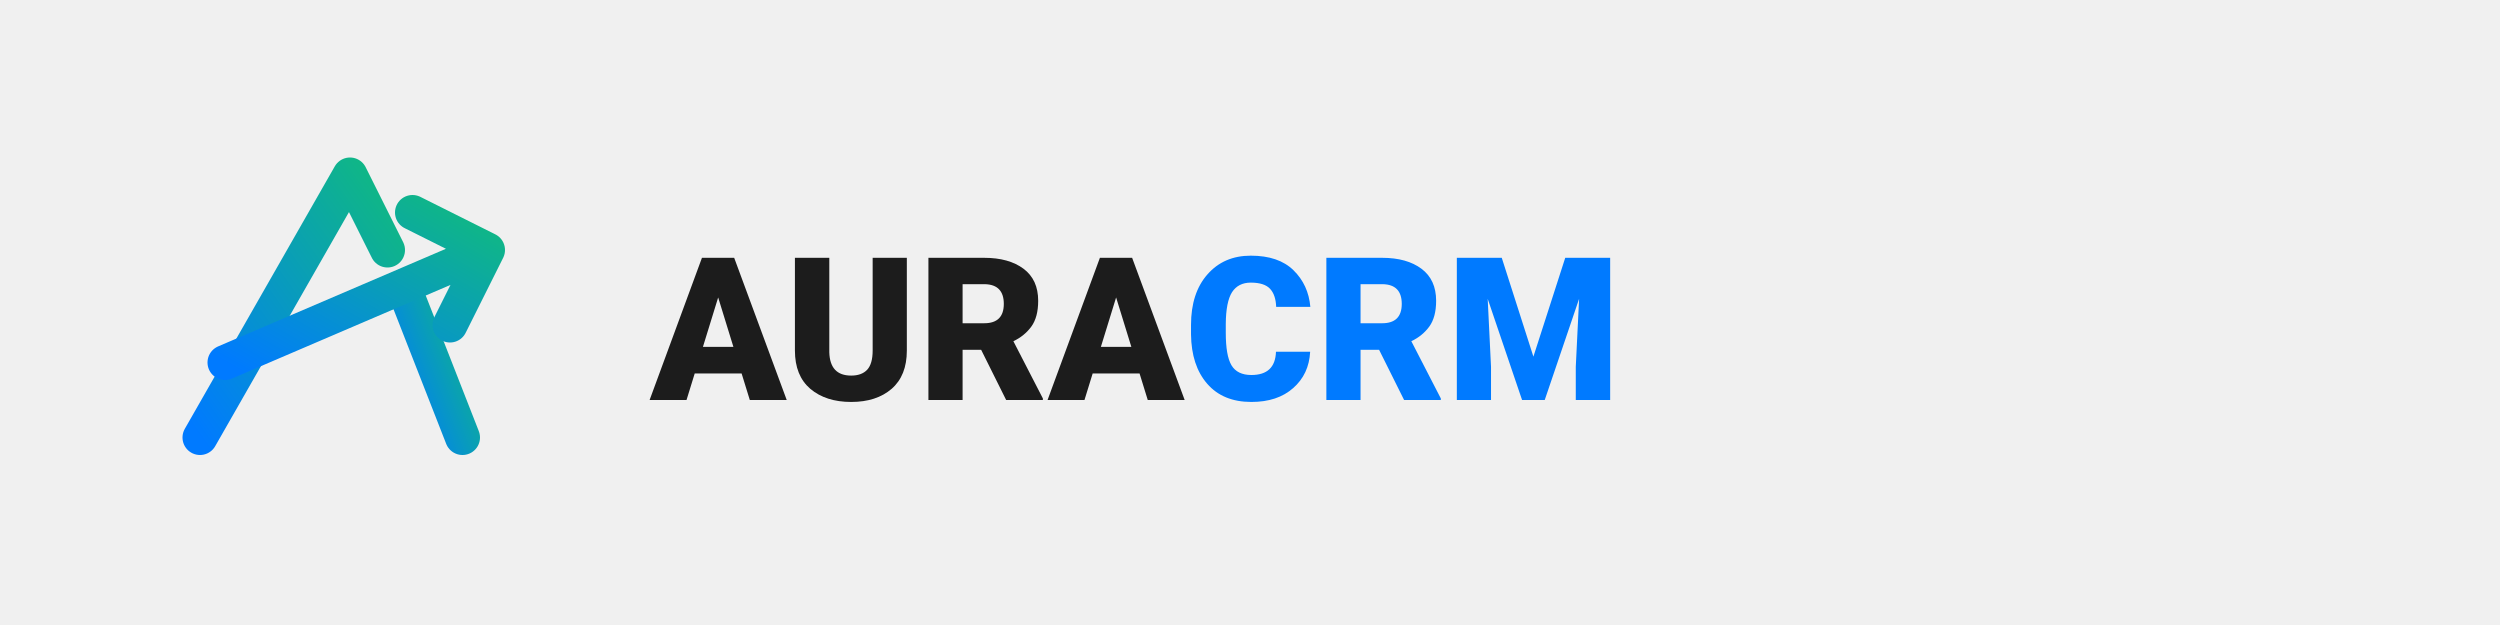
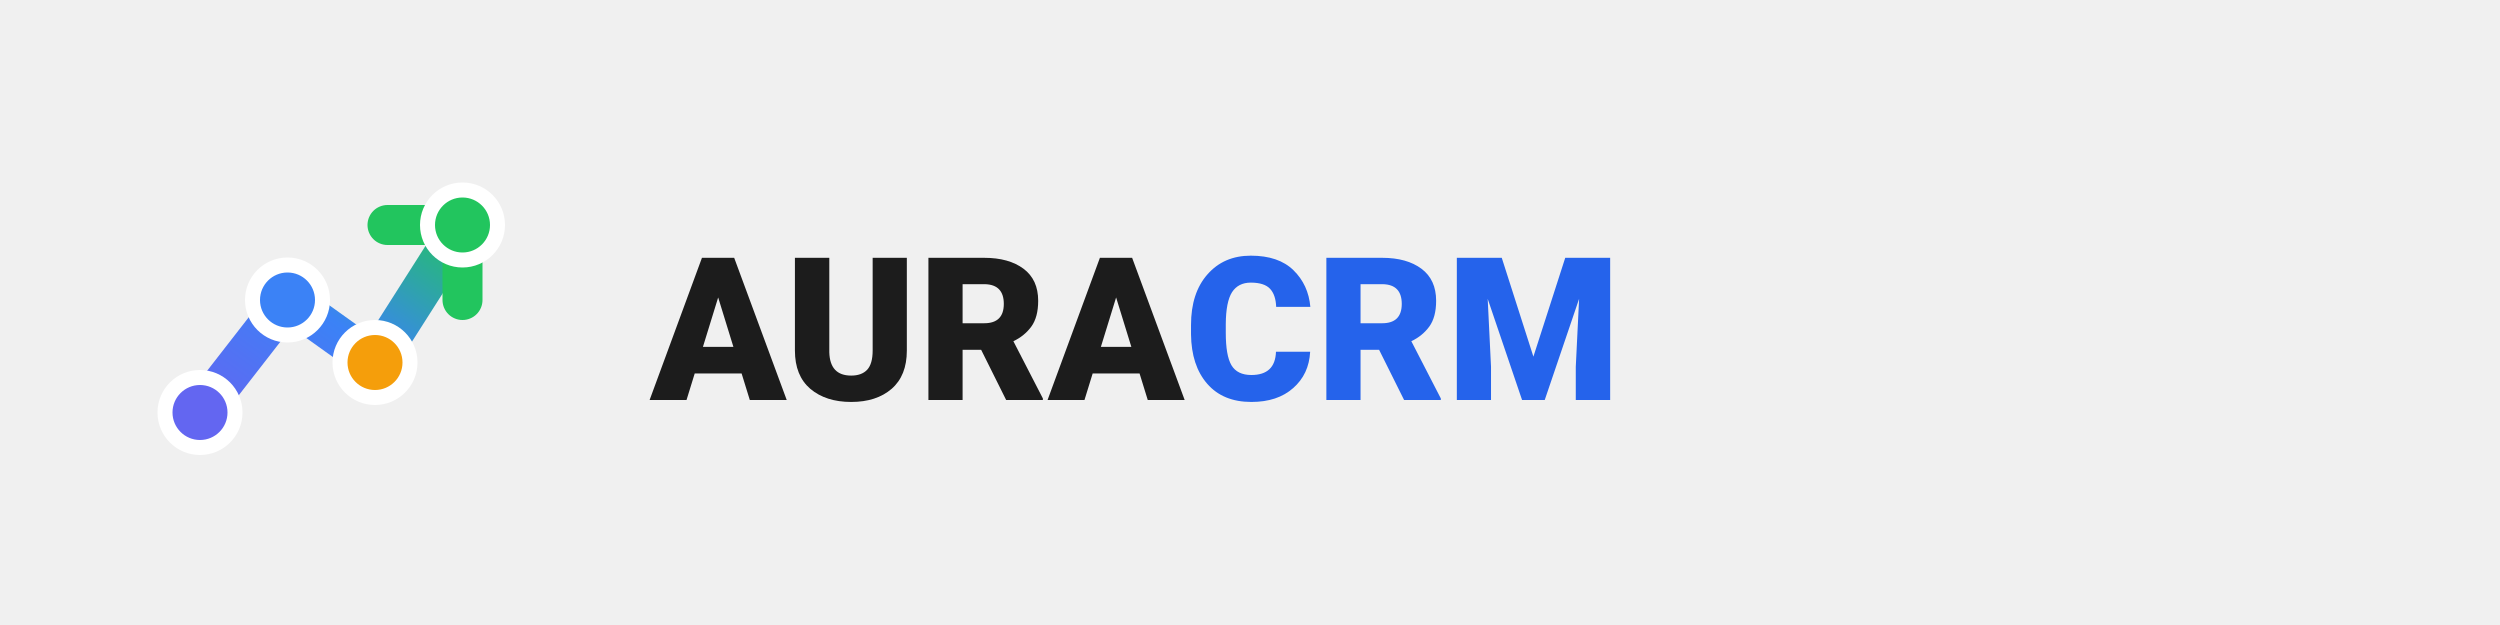
<svg xmlns="http://www.w3.org/2000/svg" viewBox="0 0 200 50" fill="none" width="200" height="50">
  <defs>
-     <linearGradient id="auraLogoGrad" x1="0%" y1="100%" x2="100%" y2="0%">
-       <stop offset="0%" stop-color="#007AFF" />
-       <stop offset="100%" stop-color="#10B981" />
+     <linearGradient id="brandLogoLineGrad" x1="0%" y1="100%" x2="100%" y2="0%">
+       <stop offset="0%" stop-color="#6366F1" />
+       <stop offset="50%" stop-color="#3B82F6" />
+       <stop offset="100%" stop-color="#22C55E" />
    </linearGradient>
  </defs>
-   <g transform="translate(10, 9)" stroke="url(#auraLogoGrad)" stroke-width="2.8" stroke-linejoin="round" stroke-linecap="round">
-     <path d="M 6 26 L 18 5 L 21 11" />
-     <path d="M 22.5 14.5 L 27 26" />
-     <path d="M 8 20 L 29 11 M 29 11 L 23 8 M 29 11 L 26 17" />
+   <g transform="translate(10, 9)">
+     <path d="M 6 24 L 13 15 L 20 20 L 27 9" stroke="url(#brandLogoLineGrad)" stroke-width="3.2" stroke-linecap="round" stroke-linejoin="round" />
+     <path d="M 21 9 H 27 V 15" stroke="#22C55E" stroke-width="3.2" stroke-linecap="round" stroke-linejoin="round" />
+     <circle cx="6" cy="24" r="2.8" fill="#6366F1" stroke="#FFFFFF" stroke-width="1.2" />
+     <circle cx="13" cy="15" r="2.8" fill="#3B82F6" stroke="#FFFFFF" stroke-width="1.2" />
+     <circle cx="20" cy="20" r="2.8" fill="#F59E0B" stroke="#FFFFFF" stroke-width="1.2" />
+     <circle cx="27" cy="9" r="2.8" fill="#22C55E" stroke="#FFFFFF" stroke-width="1.2" />
  </g>
  <text x="52" y="32" font-family="-apple-system, BlinkMacSystemFont, 'Segoe UI', Roboto, sans-serif" font-size="16" font-weight="800" fill="#1C1C1C">
-     AURA<tspan fill="#007AFF">CRM</tspan>
+     AURA<tspan fill="#2563EB">CRM</tspan>
  </text>
</svg>
